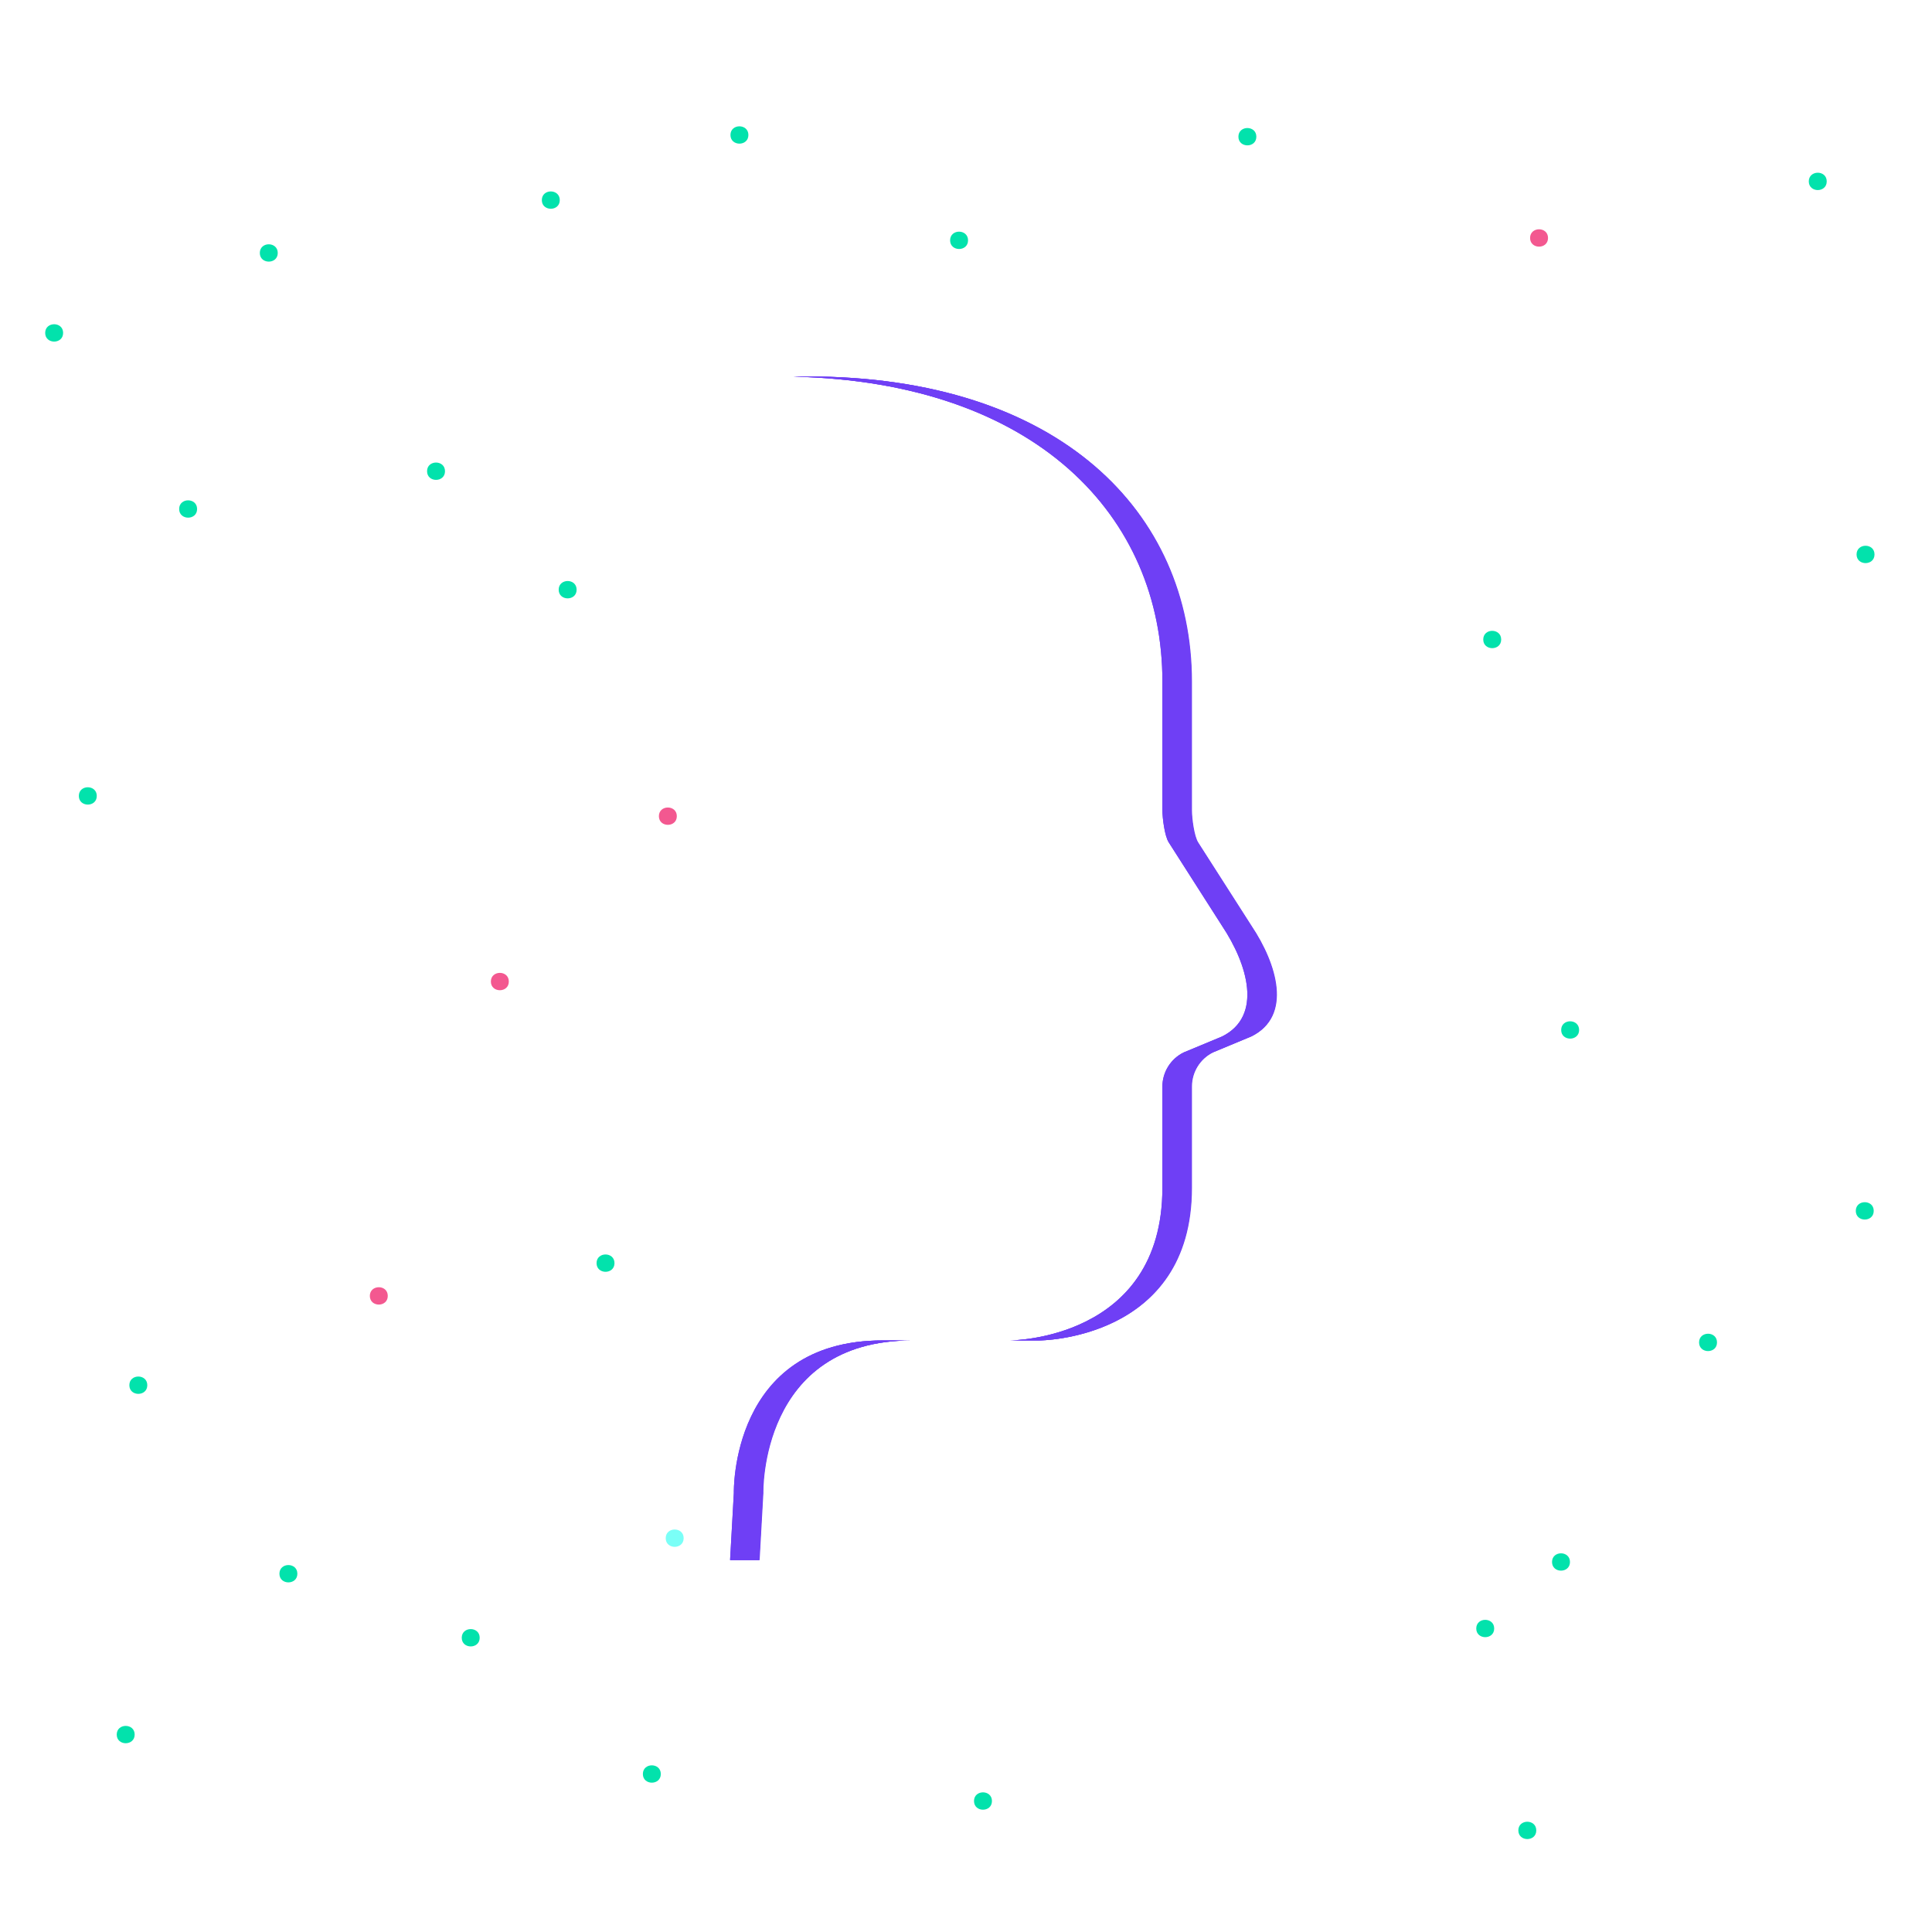
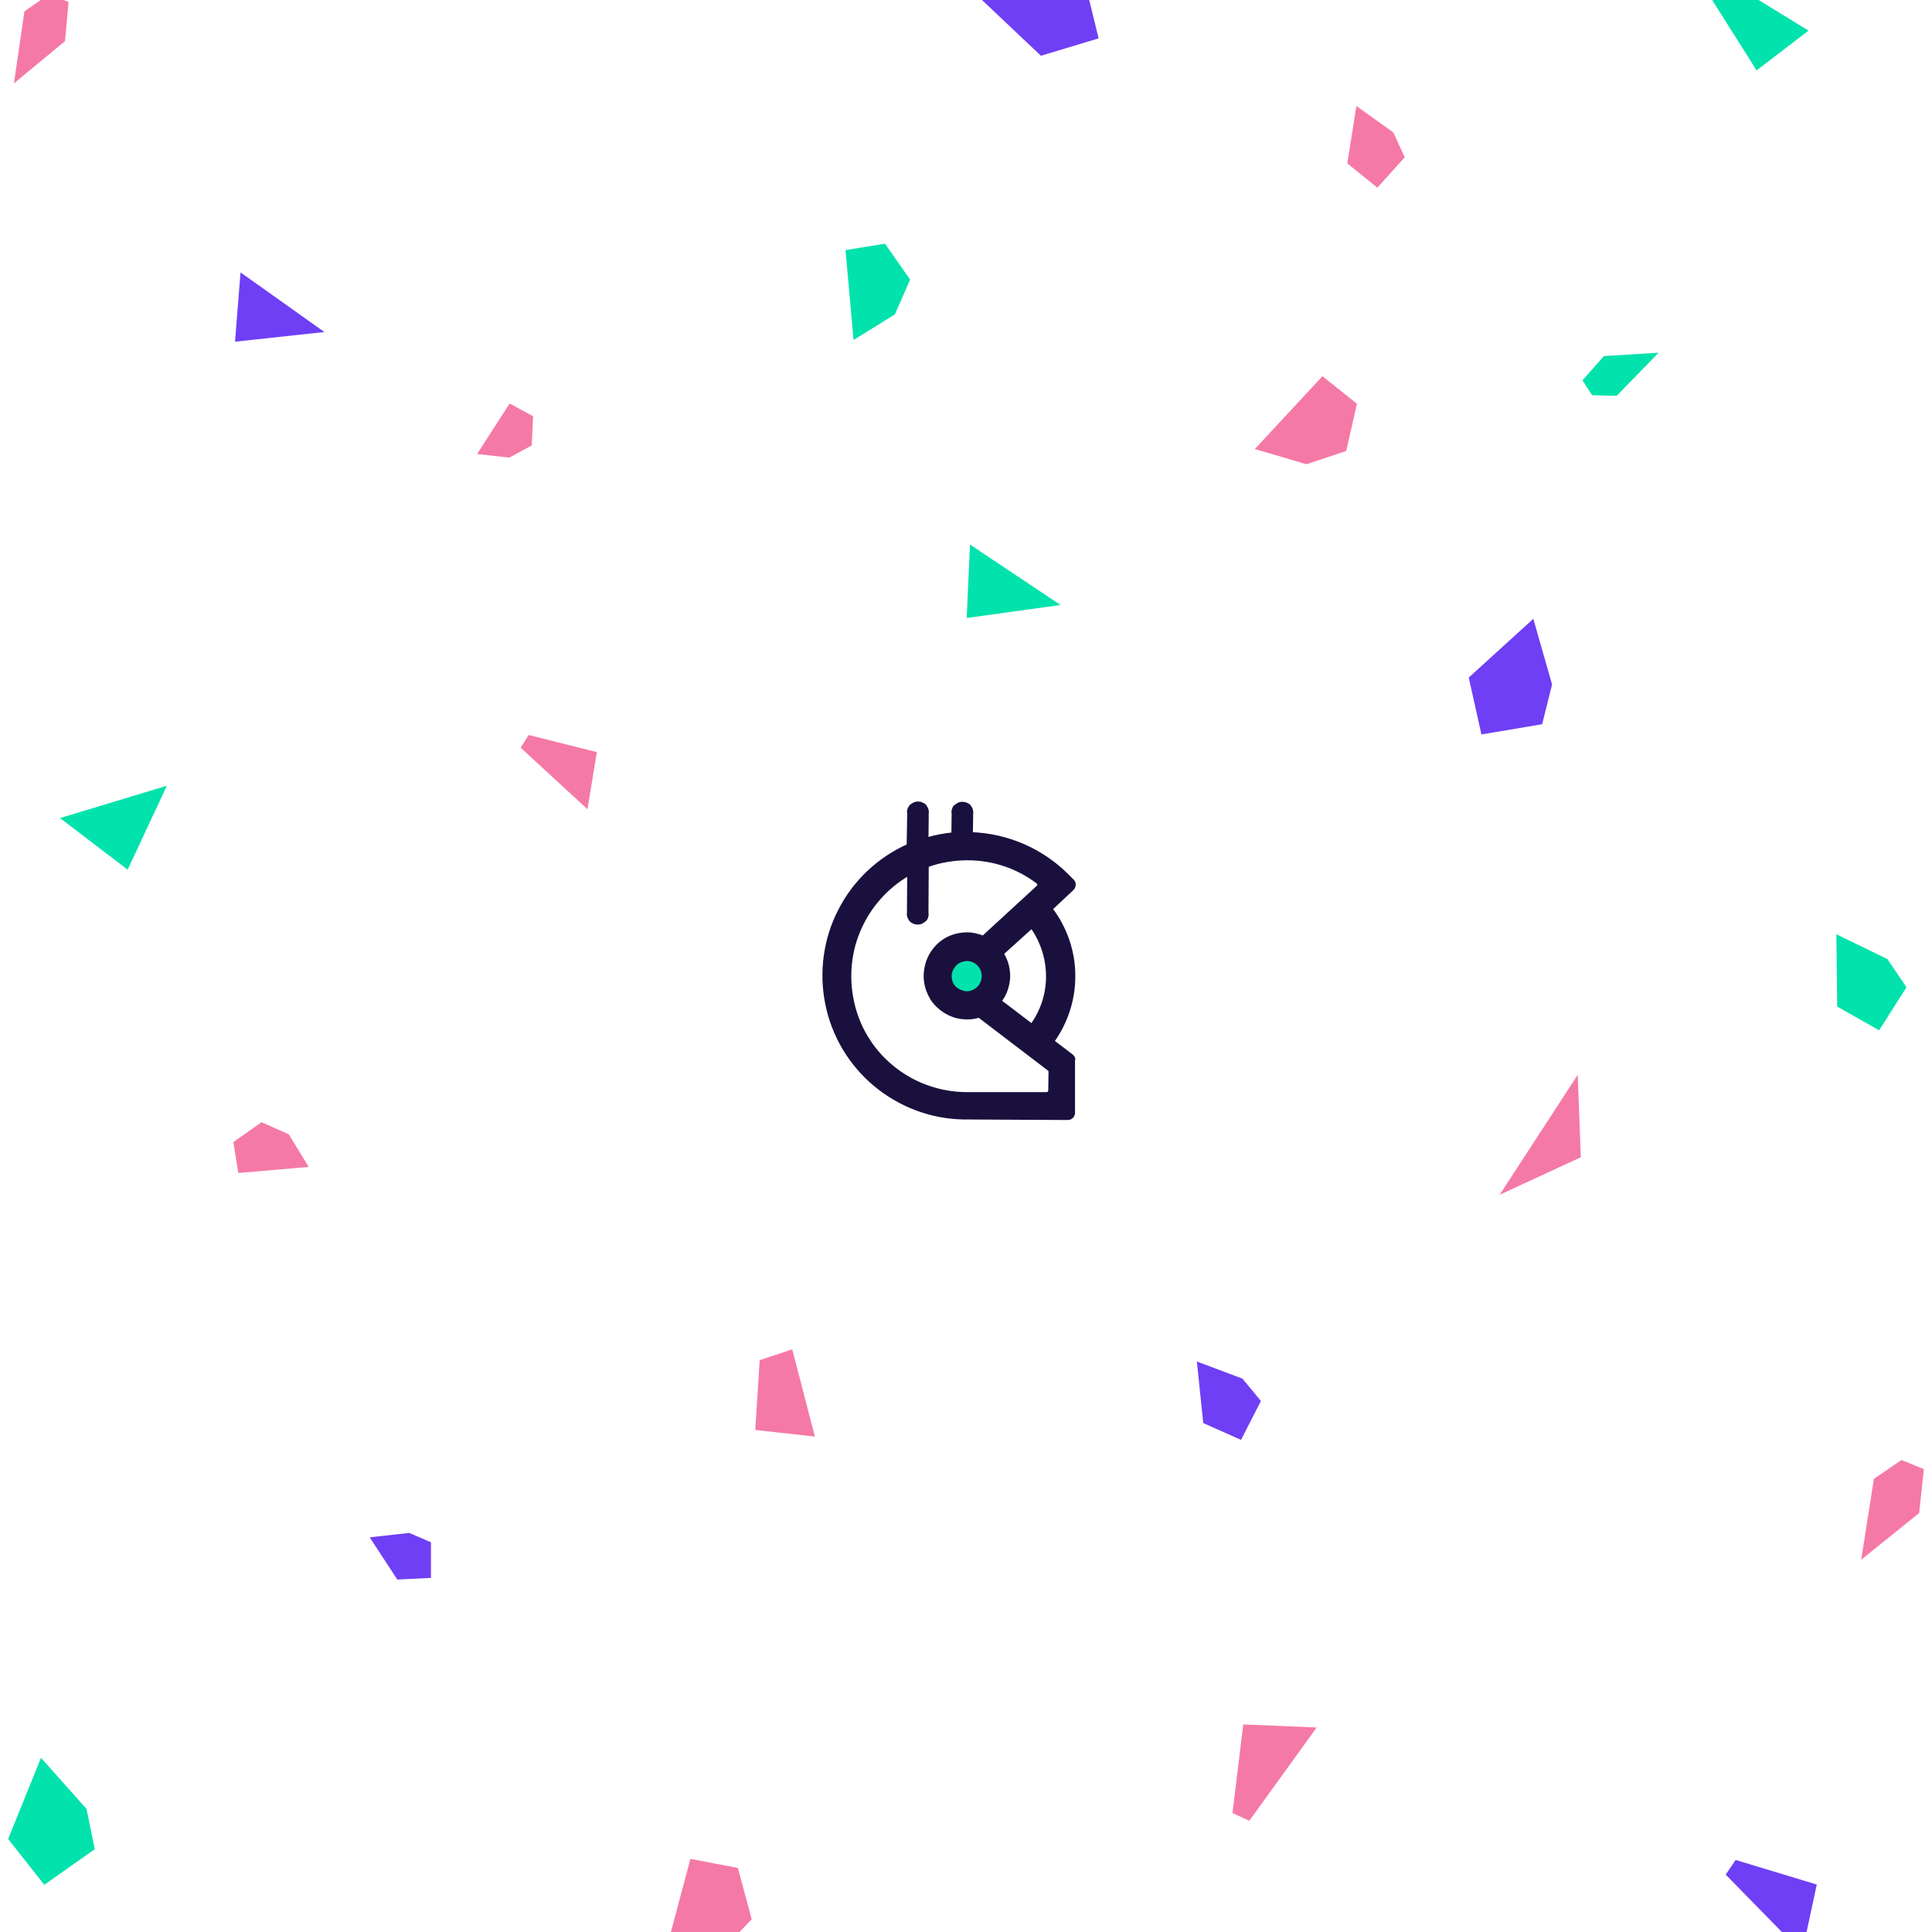
- <svg xmlns="http://www.w3.org/2000/svg" id="ekkh07ku6x3s1" viewBox="0 0 700 700" shape-rendering="geometricPrecision" text-rendering="geometricPrecision" width="700" height="700">
-   <style>#ekkh07ku6x3s35 {animation: ekkh07ku6x3s35_f_p 2000ms linear infinite normal forwards}@keyframes ekkh07ku6x3s35_f_p { 0% {fill: rgb(111,63,245)} 20% {fill: rgb(243,88,144)} 50% {fill: rgb(111,63,245)} 70% {fill: rgb(243,88,144)} 100% {fill: rgb(111,63,245)} }#ekkh07ku6x3s36 {animation: ekkh07ku6x3s36_f_p 2000ms linear infinite normal forwards}@keyframes ekkh07ku6x3s36_f_p { 0% {fill: rgb(111,63,245)} 25% {fill: rgb(243,88,144)} 50% {fill: rgb(111,63,245)} 75% {fill: rgb(243,88,144)} 100% {fill: rgb(111,63,245)} }#ekkh07ku6x3s37_to {animation: ekkh07ku6x3s37_to__to 2000ms linear infinite normal forwards}@keyframes ekkh07ku6x3s37_to__to { 0% {transform: translate(235.2117px,517.97px);animation-timing-function: cubic-bezier(0.785,0.135,0.15,0.86)} 15% {transform: translate(210.2117px,517.97px);animation-timing-function: cubic-bezier(0.785,0.135,0.15,0.86)} 60% {transform: translate(210.2117px,517.97px);animation-timing-function: cubic-bezier(0.785,0.135,0.15,0.86)} 75% {transform: translate(235.2117px,517.97px)} 100% {transform: translate(235.2117px,517.97px)} }#ekkh07ku6x3s38_to {animation: ekkh07ku6x3s38_to__to 2000ms linear infinite normal forwards}@keyframes ekkh07ku6x3s38_to__to { 0% {transform: translate(312.7649px,303.545px);animation-timing-function: cubic-bezier(0.785,0.135,0.15,0.86)} 15% {transform: translate(287.7649px,303.545px);animation-timing-function: cubic-bezier(0.785,0.135,0.15,0.86)} 60% {transform: translate(287.7649px,303.545px);animation-timing-function: cubic-bezier(0.785,0.135,0.15,0.86)} 75% {transform: translate(312.7649px,303.545px)} 100% {transform: translate(312.7649px,303.545px)} }#ekkh07ku6x3s39_to {animation: ekkh07ku6x3s39_to__to 2000ms linear infinite normal forwards}@keyframes ekkh07ku6x3s39_to__to { 0% {transform: translate(235.2117px,517.97px);animation-timing-function: cubic-bezier(0.785,0.135,0.15,0.86)} 15% {transform: translate(260.2117px,517.97px);animation-timing-function: cubic-bezier(0.785,0.135,0.15,0.86)} 60% {transform: translate(260.2117px,517.97px);animation-timing-function: cubic-bezier(0.785,0.135,0.15,0.86)} 75% {transform: translate(235.2117px,517.97px)} 100% {transform: translate(235.2117px,517.97px)} }#ekkh07ku6x3s40_to {animation: ekkh07ku6x3s40_to__to 2000ms linear infinite normal forwards}@keyframes ekkh07ku6x3s40_to__to { 0% {transform: translate(312.7649px,303.545px);animation-timing-function: cubic-bezier(0.785,0.135,0.15,0.86)} 15% {transform: translate(337.7649px,303.545px);animation-timing-function: cubic-bezier(0.785,0.135,0.15,0.86)} 60% {transform: translate(337.7649px,303.545px);animation-timing-function: cubic-bezier(0.785,0.135,0.15,0.86)} 75% {transform: translate(312.7649px,303.545px)} 100% {transform: translate(312.7649px,303.545px)} }</style>
-   <g id="ekkh07ku6x3s2" transform="matrix(0 1.3 -1.3 0 894 28.95794)">
-     <path id="ekkh07ku6x3s3" d="M110.4,317.31C113.62,317.31,113.62,312.31,110.4,312.31C107.18,312.31,107.18,317.31,110.4,317.31Z" transform="matrix(1 0 0 1 -1.344155 251.3571)" fill="rgb(2,226,172)" stroke="none" stroke-width="1" />
-     <path id="ekkh07ku6x3s4" d="M451.77,454.56C454.99,454.56,455,449.56,451.77,449.56C448.54,449.56,448.55,454.56,451.77,454.56Z" transform="matrix(1 0 0 1 -309.6934 77.42335)" fill="rgb(2,226,172)" stroke="none" stroke-width="1" />
-     <path id="ekkh07ku6x3s5" d="M192.22,614.24C195.43,614.24,195.44,609.24,192.22,609.24C189,609.24,188.99,614.24,192.22,614.24Z" transform="matrix(1 0 0 1 -36.2591 -339.9378)" fill="rgb(2,226,172)" stroke="none" stroke-width="1" />
-     <path id="ekkh07ku6x3s6" d="M360.27,425.23C363.49,425.23,363.49,420.23,360.27,420.23C357.05,420.23,357.05,425.23,360.27,425.23Z" transform="matrix(1 0 0 1 46.15385 76.92308)" fill="rgb(122,255,247)" stroke="none" stroke-width="1" />
-     <path id="ekkh07ku6x3s7" d="M461.16,655.16C464.38,655.16,464.38,650.16,461.16,650.16C457.94,650.16,457.94,655.16,461.16,655.16Z" fill="rgb(2,226,172)" stroke="none" stroke-width="1" />
-     <path id="ekkh07ku6x3s8" d="M377.87,563.66C381.09,563.66,381.09,558.66,377.87,558.66C374.65,558.66,374.65,563.66,377.87,563.66Z" transform="matrix(1 0 0 1 38.46154 46.15385)" fill="rgb(2,226,172)" stroke="none" stroke-width="1" />
-     <path id="ekkh07ku6x3s9" d="M84.41,481.54C87.63,481.54,87.64,476.54,84.41,476.54C81.18,476.54,81.19,481.54,84.41,481.54Z" transform="matrix(1 0 0 1 267.4523 -267.3898)" fill="rgb(2,226,172)" stroke="none" stroke-width="1" />
-     <path id="ekkh07ku6x3s10" d="M153.81,263.34C157.02,263.34,157.03,258.34,153.81,258.34C150.59,258.34,150.58,263.34,153.81,263.34Z" transform="matrix(1 0 0 1 -138.4615 220.7692)" fill="rgb(2,226,172)" stroke="none" stroke-width="1" />
-     <path id="ekkh07ku6x3s11" d="M413.06,255.13C416.28,255.13,416.28,250.13,413.06,250.13C409.84,250.13,409.84,255.13,413.06,255.13Z" fill="rgb(2,226,172)" stroke="none" stroke-width="1" />
-     <path id="ekkh07ku6x3s12" d="M44.71,422.89C47.92,422.89,47.93,417.89,44.71,417.89C41.49,417.89,41.48,422.89,44.71,422.89Z" fill="rgb(2,226,172)" stroke="none" stroke-width="1" />
-     <path id="ekkh07ku6x3s13" d="M48.23,615.28C51.44,615.28,51.45,610.28,48.23,610.28C45.01,610.28,45,615.28,48.23,615.28Z" fill="rgb(2,226,172)" stroke="none" stroke-width="1" />
-     <path id="ekkh07ku6x3s14" d="M282.85,659.85C286.06,659.85,286.07,654.85,282.85,654.85C279.63,654.85,279.62,659.85,282.85,659.85Z" transform="matrix(1 0 0 1 -18.06433 -407.2685)" fill="rgb(2,226,172)" stroke="none" stroke-width="1" />
-     <path id="ekkh07ku6x3s15" d="M51.74,299.71C54.96,299.71,54.97,294.71,51.74,294.71C48.51,294.71,48.52,299.71,51.74,299.71Z" transform="matrix(1 0 0 1 -7.692308 -38.46154)" fill="rgb(243,88,144)" stroke="none" stroke-width="1" />
-     <path id="ekkh07ku6x3s16" d="M451.77,168.32C454.99,168.32,455,163.32,451.77,163.32C448.54,163.32,448.55,168.32,451.77,168.32Z" transform="matrix(1 0 0 1 -136.5662 2.150648)" fill="rgb(2,226,172)" stroke="none" stroke-width="1" />
-     <path id="ekkh07ku6x3s17" d="M443.56,337.25C446.78,337.25,446.79,332.25,443.56,332.25C440.33,332.25,440.34,337.25,443.56,337.25Z" transform="matrix(1 0 0 1 36.12251 78.97973)" fill="rgb(2,226,172)" stroke="none" stroke-width="1" />
-     <path id="ekkh07ku6x3s18" d="M124.41,136.65C127.63,136.65,127.64,131.65,124.41,131.65C121.18,131.65,121.19,136.65,124.41,136.65Z" transform="matrix(1 0 0 1 7.838651 33.60389)" fill="rgb(2,226,172)" stroke="none" stroke-width="1" />
-     <path id="ekkh07ku6x3s19" d="M363.79,651.64C367.01,651.64,367.01,646.64,363.79,646.64C360.57,646.64,360.57,651.64,363.79,651.64Z" fill="rgb(2,226,172)" stroke="none" stroke-width="1" />
-     <path id="ekkh07ku6x3s20" d="M434.18,559C437.4,559,437.4,554,434.18,554C430.96,554,430.96,559,434.18,559Z" fill="rgb(2,226,172)" stroke="none" stroke-width="1" />
-     <path id="ekkh07ku6x3s21" d="M119.59,637.76C122.8,637.76,122.81,632.76,119.59,632.76C116.37,632.76,116.36,637.76,119.59,637.76Z" fill="rgb(2,226,172)" stroke="none" stroke-width="1" />
-     <path id="ekkh07ku6x3s22" d="M70.51,675.1C73.73,675.1,73.74,670.1,70.51,670.1C67.28,670.1,67.29,675.1,70.51,675.1Z" fill="rgb(2,226,172)" stroke="none" stroke-width="1" />
-     <path id="ekkh07ku6x3s23" d="M41.19,536.68C44.4,536.68,44.41,531.68,41.19,531.68C37.97,531.68,37.96,536.68,41.19,536.68Z" transform="matrix(1 0 0 1 -7.692308 0)" fill="rgb(2,226,172)" stroke="none" stroke-width="1" />
-     <path id="ekkh07ku6x3s24" d="M112.75,401.77C115.96,401.77,115.97,396.77,112.75,396.77C109.53,396.77,109.52,401.77,112.75,401.77Z" transform="matrix(1 0 0 1 -96.92308 -59.23077)" fill="rgb(2,226,172)" stroke="none" stroke-width="1" />
-     <path id="ekkh07ku6x3s25" d="M28.28,183.57C31.5,183.57,31.51,178.57,28.28,178.57C25.05,178.57,25.06,183.57,28.28,183.57Z" fill="rgb(2,226,172)" stroke="none" stroke-width="1" />
-     <path id="ekkh07ku6x3s26" d="M323.91,276.25C327.12,276.25,327.13,271.25,323.91,271.25C320.69,271.25,320.68,276.25,323.91,276.25Z" transform="matrix(1 0 0 1 107.6923 0)" fill="rgb(2,226,172)" stroke="none" stroke-width="1" />
-     <path id="ekkh07ku6x3s27" d="M399.59,453.76C402.8,453.76,402.81,448.76,399.59,448.76C396.37,448.76,396.36,453.76,399.59,453.76Z" transform="matrix(1 0 0 1 -194.3887 50.29527)" fill="rgb(243,88,144)" stroke="none" stroke-width="1" />
-     <path id="ekkh07ku6x3s28" d="M471.72,264.52C474.93,264.52,474.94,259.52,471.72,259.52C468.5,259.52,468.49,264.52,471.72,264.52Z" transform="matrix(1 0 0 1 16.15385 0)" fill="rgb(2,226,172)" stroke="none" stroke-width="1" />
-     <path id="ekkh07ku6x3s29" d="M199.56,665.72C202.77,665.72,202.78,660.72,199.56,660.72C196.34,660.72,196.33,665.72,199.56,665.72Z" fill="rgb(2,226,172)" stroke="none" stroke-width="1" />
-     <path id="ekkh07ku6x3s30" d="M300.44,600C303.66,600,303.67,595,300.44,595C297.21,595,297.22,600,300.44,600Z" transform="matrix(1 0 0 1 38.46154 -15.38462)" fill="rgb(243,88,144)" stroke="none" stroke-width="1" />
-     <path id="ekkh07ku6x3s31" d="M251.29,550.88C254.51,550.88,254.52,545.88,251.29,545.88C248.06,545.88,248.07,550.88,251.29,550.88Z" fill="rgb(243,88,144)" stroke="none" stroke-width="1" />
-     <path id="ekkh07ku6x3s32" d="M329.77,521.43C332.99,521.43,332.99,516.43,329.77,516.43C326.55,516.43,326.55,521.43,329.77,521.43Z" fill="rgb(2,226,172)" stroke="none" stroke-width="1" />
-     <path id="ekkh07ku6x3s33" d="M426,508.52C429.21,508.52,429.22,503.52,426,503.52C422.78,503.52,422.77,508.52,426,508.52Z" transform="matrix(1 0 0 1 46.15385 0)" fill="rgb(2,226,172)" stroke="none" stroke-width="1" />
+ <svg xmlns="http://www.w3.org/2000/svg" id="e7tf4scz9orq1" viewBox="0 0 700 700" shape-rendering="geometricPrecision" text-rendering="geometricPrecision" width="700" height="700">
+   <style>#e7tf4scz9orq28_ts {animation: e7tf4scz9orq28_ts__ts 3000ms linear infinite normal forwards}@keyframes e7tf4scz9orq28_ts__ts { 0% {transform: translate(350.25px,353.4107px) scale(0.14,0.14)} 16.667% {transform: translate(350.25px,353.4107px) scale(0.14,0.14);animation-timing-function: cubic-bezier(0.785,0.135,0.15,0.86)} 33.333% {transform: translate(350.25px,353.4107px) scale(1,1);animation-timing-function: cubic-bezier(0.785,0.135,0.15,0.86)} 66.667% {transform: translate(350.25px,353.4107px) scale(1,1);animation-timing-function: cubic-bezier(0.785,0.135,0.15,0.86)} 83.333% {transform: translate(350.25px,353.4107px) scale(0.14,0.14)} 100% {transform: translate(350.25px,353.4107px) scale(0.14,0.14)} }</style>
+   <g id="e7tf4scz9orq2" transform="matrix(1 0 0 1 -7.350018 -0.000012395)">
+     <path id="e7tf4scz9orq3" d="M453.9,656.9L457.8,624.8L484.4,625.9L460,659.7L453.9,656.9Z" fill="rgb(245,121,166)" stroke="none" stroke-width="1" />
+     <path id="e7tf4scz9orq4" d="M313.7,90.6L328,88.3L337.1,101.3L331.6,113.9L316.6,123.2L313.7,90.6Z" fill="rgb(2,226,172)" stroke="none" stroke-width="1" />
+     <path id="e7tf4scz9orq5" d="M636.2,673.9L665.6,682.8L660.3,707.5L632.6,679.2L636.2,673.9Z" fill="rgb(111,63,245)" stroke="none" stroke-width="1" />
+     <path id="e7tf4scz9orq6" d="M257.5,673.5L274.7,676.8L279.7,695.4L268.2,707.4L247.3,711.7L257.5,673.5Z" fill="rgb(245,121,166)" stroke="none" stroke-width="1" />
+     <path id="e7tf4scz9orq7" d="M141.3,557L155.6,555.4L163.5,558.8L163.5,571.7L151.3,572.3L141.3,557Z" fill="rgb(111,63,245)" stroke="none" stroke-width="1" />
+     <path id="e7tf4scz9orq8" d="M562.9,224.2L569.7,248L566.1,262.4L544.1,266.1L539.5,245.5L562.9,224.2Z" fill="rgb(111,63,245)" stroke="none" stroke-width="1" />
+     <path id="e7tf4scz9orq9" d="M580.1,419.3L579,389.4L550.7,432.9L580.1,419.3Z" fill="rgb(245,121,166)" stroke="none" stroke-width="1" />
+     <path id="e7tf4scz9orq10" d="M282.6,492.8L294.4,488.9L302.6,520.5L281,518.1L282.6,492.8Z" fill="rgb(245,121,166)" stroke="none" stroke-width="1" />
+     <path id="e7tf4scz9orq11" d="M22.2,636.9L38.7,655.4L41.7,670L23.4,682.9L10.3,666.3L22.2,636.9Z" fill="rgb(2,226,172)" stroke="none" stroke-width="1" />
+     <path id="e7tf4scz9orq12" d="M704.4,532.3L702.7,548.2L681.7,565.1L686.3,535.8L696.3,529L704.4,532.3Z" fill="rgb(245,121,166)" stroke="none" stroke-width="1" />
+     <path id="e7tf4scz9orq13" d="M672.7,338.5L691.2,347.5L698.1,357.7L688.2,373.3L673,364.7L672.7,338.5Z" fill="rgb(2,226,172)" stroke="none" stroke-width="1" />
+     <path id="e7tf4scz9orq14" d="M441,493.3L457.5,499.5L464.2,507.6L457,521.7L443.3,515.6L441,493.3Z" fill="rgb(111,63,245)" stroke="none" stroke-width="1" />
+     <path id="e7tf4scz9orq15" d="M93.7,425L91.9,413.8L102.1,406.6L112,411L119.2,422.8L93.7,425Z" fill="rgb(245,121,166)" stroke="none" stroke-width="1" />
+     <path id="e7tf4scz9orq16" d="M67.8,284.7L53.6,315.1L29.1,296.4L67.8,284.7Z" fill="rgb(2,226,172)" stroke="none" stroke-width="1" />
+     <path id="e7tf4scz9orq17" d="M580.7,137.8L588.5,129L608.3,127.8L593.1,143.4L584.2,143.2L580.7,137.8Z" fill="rgb(2,226,172)" stroke="none" stroke-width="1" />
+     <path id="e7tf4scz9orq18" d="M486.5,136.3L499,146.3L495.1,163.4L480.7,168.2L462,162.7L486.5,136.3Z" fill="rgb(245,121,166)" stroke="none" stroke-width="1" />
+     <path id="e7tf4scz9orq19" d="M391.6,219.2L358.8,197.3L357.6,223.9L391.6,219.2Z" fill="rgb(2,226,172)" stroke="none" stroke-width="1" />
+     <path id="e7tf4scz9orq20" d="M124.9,120.3L94.5,98.7L92.5,123.8L124.9,120.3Z" fill="rgb(111,63,245)" stroke="none" stroke-width="1" />
+     <path id="e7tf4scz9orq21" d="M192,146.2L200.5,150.8L200,161.4L191.9,165.8L180.2,164.5L192,146.2Z" fill="rgb(245,121,166)" stroke="none" stroke-width="1" />
+     <path id="e7tf4scz9orq22" d="M198.9,266.3L223.6,272.5L220.2,293.2L196,270.9L198.9,266.3Z" fill="rgb(245,121,166)" stroke="none" stroke-width="1" />
+     <path id="e7tf4scz9orq23" d="M662.6,11.1L625.5,-11.7L624.6,-4.9L643.8,25.5L662.6,11.1Z" fill="rgb(2,226,172)" stroke="none" stroke-width="1" />
+     <path id="e7tf4scz9orq24" d="M498.8,38.4L512.2,48L516.3,57L506.4,68L495.5,59.2L498.8,38.4Z" fill="rgb(245,121,166)" stroke="none" stroke-width="1" />
+     <path id="e7tf4scz9orq25" d="M32.2,0.7L30.9,14.9L12.4,30.2L16.2,4.1L25,-2L32.2,0.7Z" fill="rgb(245,121,166)" stroke="none" stroke-width="1" />
+     <path id="e7tf4scz9orq26" d="M360.6,-2.4L384.7,-11.2L399.9,-8.6L405.4,13.9L384.5,20.2L360.6,-2.4Z" fill="rgb(111,63,245)" stroke="none" stroke-width="1" />
  </g>
-   <g id="ekkh07ku6x3s34" transform="matrix(1 0 0 1 62.21375 7.486215)">
-     <path id="ekkh07ku6x3s35" d="M234,533.45L232.64,557.76L243.18,557.76L244.54,533.45C244.54,533.45,243.18,478.18,298.45,478.18L287.89,478.18C232.62,478.18,234,533.45,234,533.45Z" transform="matrix(1 0 0 1 -30.16667 0)" fill="rgb(111,63,245)" stroke="none" stroke-width="1" />
-     <path id="ekkh07ku6x3s36" d="M421.45,328L402.14,297.82C400.63,295.55,399.82,288.88,399.82,286.15L399.82,239.45C399.82,178.45,352.19,128.91,260.61,128.91C258.92,128.91,257.26,128.91,255.61,128.98C343.61,130.98,389.29,179.64,389.29,239.45L389.29,286.1C389.29,288.83,390.1,295.5,391.61,297.77L410.92,328C420.14,341.84,425.78,360.62,410.92,368.05L396.92,373.87C392.238,376.211,389.28,380.996,389.28,386.23L389.28,422.9C389.28,478.18,334.01,478.18,334.01,478.18L344.55,478.18C344.55,478.18,399.82,478.18,399.82,422.9L399.82,386.18C399.82,380.946,402.778,376.161,407.46,373.82L421.46,368C436.32,360.57,430.67,341.79,421.45,328Z" transform="matrix(1 0 0 1 -30.16667 0)" fill="rgb(111,63,245)" stroke="none" stroke-width="1" />
-     <g id="ekkh07ku6x3s37_to" transform="translate(235.2117,517.97)">
-       <path id="ekkh07ku6x3s37" d="M217,533.45L215.64,557.76L226.18,557.76L227.54,533.45C227.54,533.45,226.18,478.18,281.45,478.18L270.88,478.18C215.61,478.18,217,533.45,217,533.45Z" transform="translate(-248.545,-517.97)" fill="rgb(111,63,245)" stroke="none" stroke-width="1" />
+   <g id="e7tf4scz9orq27">
+     <g id="e7tf4scz9orq28_ts" transform="translate(350.25,353.4107) scale(0.14,0.14)">
+       <circle id="e7tf4scz9orq28" r="90" transform="translate(0,0)" fill="rgb(2,226,172)" stroke="none" stroke-width="1" />
    </g>
-     <g id="ekkh07ku6x3s38_to" transform="translate(312.7649,303.545)">
-       <path id="ekkh07ku6x3s38" d="M404.44,328L385.13,297.82C383.62,295.55,382.81,288.88,382.81,286.15L382.81,239.45C382.81,178.45,335.18,128.91,243.6,128.91C241.91,128.91,240.25,128.91,238.6,128.98C326.6,130.98,372.28,179.64,372.28,239.45L372.28,286.1C372.28,288.83,373.09,295.5,374.6,297.77L393.91,328C403.13,341.84,408.77,360.62,393.91,368.05L379.91,373.87C375.228,376.211,372.27,380.996,372.27,386.23L372.27,422.9C372.27,478.18,317,478.18,317,478.18L327.54,478.18C327.54,478.18,382.81,478.18,382.81,422.9L382.81,386.18C382.81,380.946,385.768,376.161,390.45,373.82L404.45,368C419.31,360.57,413.66,341.79,404.44,328Z" transform="translate(-326.0982,-303.545)" fill="rgb(111,63,245)" stroke="none" stroke-width="1" />
-     </g>
-     <g id="ekkh07ku6x3s39_to" transform="translate(235.2117,517.97)">
-       <path id="ekkh07ku6x3s39" d="M217,533.45L215.64,557.76L226.18,557.76L227.54,533.45C227.54,533.45,226.18,478.18,281.45,478.18L270.88,478.18C215.61,478.18,217,533.45,217,533.45Z" transform="translate(-248.545,-517.97)" fill="rgb(111,63,245)" stroke="none" stroke-width="1" />
-     </g>
-     <g id="ekkh07ku6x3s40_to" transform="translate(312.7649,303.545)">
-       <path id="ekkh07ku6x3s40" d="M404.44,328L385.13,297.82C383.62,295.55,382.81,288.88,382.81,286.15L382.81,239.45C382.81,178.45,335.18,128.91,243.6,128.91C241.91,128.91,240.25,128.91,238.6,128.98C326.6,130.98,372.28,179.64,372.28,239.45L372.28,286.1C372.28,288.83,373.09,295.5,374.6,297.77L393.91,328C403.13,341.84,408.77,360.62,393.91,368.05L379.91,373.87C375.228,376.211,372.27,380.996,372.27,386.23L372.27,422.9C372.27,478.18,317,478.18,317,478.18L327.54,478.18C327.54,478.18,382.81,478.18,382.81,422.9L382.81,386.18C382.81,380.946,385.768,376.161,390.45,373.82L404.45,368C419.31,360.57,413.66,341.79,404.44,328Z" transform="translate(-326.0982,-303.545)" fill="rgb(111,63,245)" stroke="none" stroke-width="1" />
-     </g>
+     <path id="e7tf4scz9orq29" d="M373.8,335.9C377.5,341.1,379.5,347.4,379.5,353.8C379.5,360.1,377.5,366.3,373.8,371.4L381.5,377.3C386.4,370.5,389.1,362.2,389.1,353.9C389.2,345,386.2,336.3,380.9,329.3L376.5,333.3L373.8,335.9ZM388.4,382.5L362.4,362.7C364.3,360.3,365.3,357.3,365.5,354.2C365.6,351.1,364.8,348.1,363.2,345.5L375.6,334.3L388.6,322.1C389.4,321.3,389.5,319.9,388.7,319.1L386.9,317.3C377.6,307.9,365.1,302.5,352,302L352.1,294.8C352.2,294.3,352.1,293.8,352,293.4C351.8,292.9,351.6,292.5,351.3,292.1C351,291.7,350.6,291.5,350.1,291.3C349.7,291.1,349.2,291,348.7,291C348.2,291,347.7,291.1,347.3,291.3C346.9,291.5,346.5,291.8,346.1,292.1C345.7,292.4,345.5,292.9,345.4,293.3C345.2,293.8,345.2,294.3,345.3,294.7L345.2,302.1C342.1,302.4,338.9,303,335.9,303.9L336,294.7C336.1,294.2,336,293.7,335.9,293.3C335.7,292.8,335.5,292.4,335.2,292C334.9,291.6,334.5,291.4,334,291.2C333.6,291,333.1,290.9,332.6,290.9C332.1,290.9,331.6,291,331.2,291.2C330.8,291.4,330.4,291.7,330,292C329.7,292.4,329.4,292.8,329.3,293.2C329.1,293.7,329.1,294.2,329.2,294.6L329,306.3C318.3,311.1,309.5,319.4,304.2,329.8C298.8,340.2,297.2,352.2,299.5,363.7C301.8,375.2,308,385.6,317,393.1C326,400.6,337.3,404.9,349,405.1L386.9,405.3C388.1,405.3,389,404.3,389,403.2L389,384.1C389.3,383.6,388.9,383,388.4,382.5ZM350,396.2C340.7,396.1,331.6,393,324.3,387.3C316.9,381.6,311.6,373.6,309.3,364.5C307,355.4,307.6,345.9,311.2,337.3C314.8,328.7,321.1,321.5,329.2,316.8L329.1,330.7C329,331.2,329.1,331.7,329.2,332.1C329.4,332.6,329.6,333,329.9,333.4C330.2,333.8,330.6,334,331.1,334.2C331.5,334.4,332,334.5,332.5,334.5C333,334.5,333.5,334.4,333.9,334.2C334.3,334,334.7,333.7,335.1,333.4C335.5,333.1,335.7,332.6,335.8,332.2C336,331.7,336,331.2,335.9,330.8L336,313.7C340.7,312,345.6,311.2,350.6,311.2C359.8,311.2,368.7,314.2,375.9,319.7C376.4,320.1,376.5,320.9,376,321.3L356.2,339.5C354.4,338.8,352.4,338.3,350.5,338.3C348.3,338.3,346.2,338.7,344.1,339.6C342.1,340.5,340.3,341.8,338.9,343.5C337.5,345.1,336.4,347.1,335.8,349.2C335.2,351.3,335,353.5,335.3,355.7C335.6,357.9,336.4,359.9,337.5,361.8C338.7,363.7,340.3,365.2,342.1,366.4C344,367.6,346,368.4,348.2,368.7C350.4,369,352.6,368.9,354.7,368.2L380,387.5C380.3,387.7,380.4,388,380.4,388.3L380.3,395.1C380.3,395.7,379.8,396.2,379.2,396.2L350,396.2ZM356.2,353.7C356.2,354.9,355.8,356,355.2,357C354.5,358,353.6,358.8,352.5,359.2C351.4,359.7,350.2,359.8,349.1,359.5C348,359.2,346.9,358.7,346,357.9C345.2,357.1,344.6,356,344.4,354.8C344.2,353.6,344.3,352.4,344.8,351.4C345.3,350.3,346,349.4,347,348.7C348,348.1,349.2,347.7,350.3,347.7C351.9,347.7,353.4,348.3,354.5,349.5C355.6,350.6,356.2,352.1,356.2,353.7Z" clip-rule="evenodd" fill="rgb(26,16,61)" fill-rule="evenodd" stroke="rgb(26,16,61)" stroke-width="1" />
  </g>
</svg>
